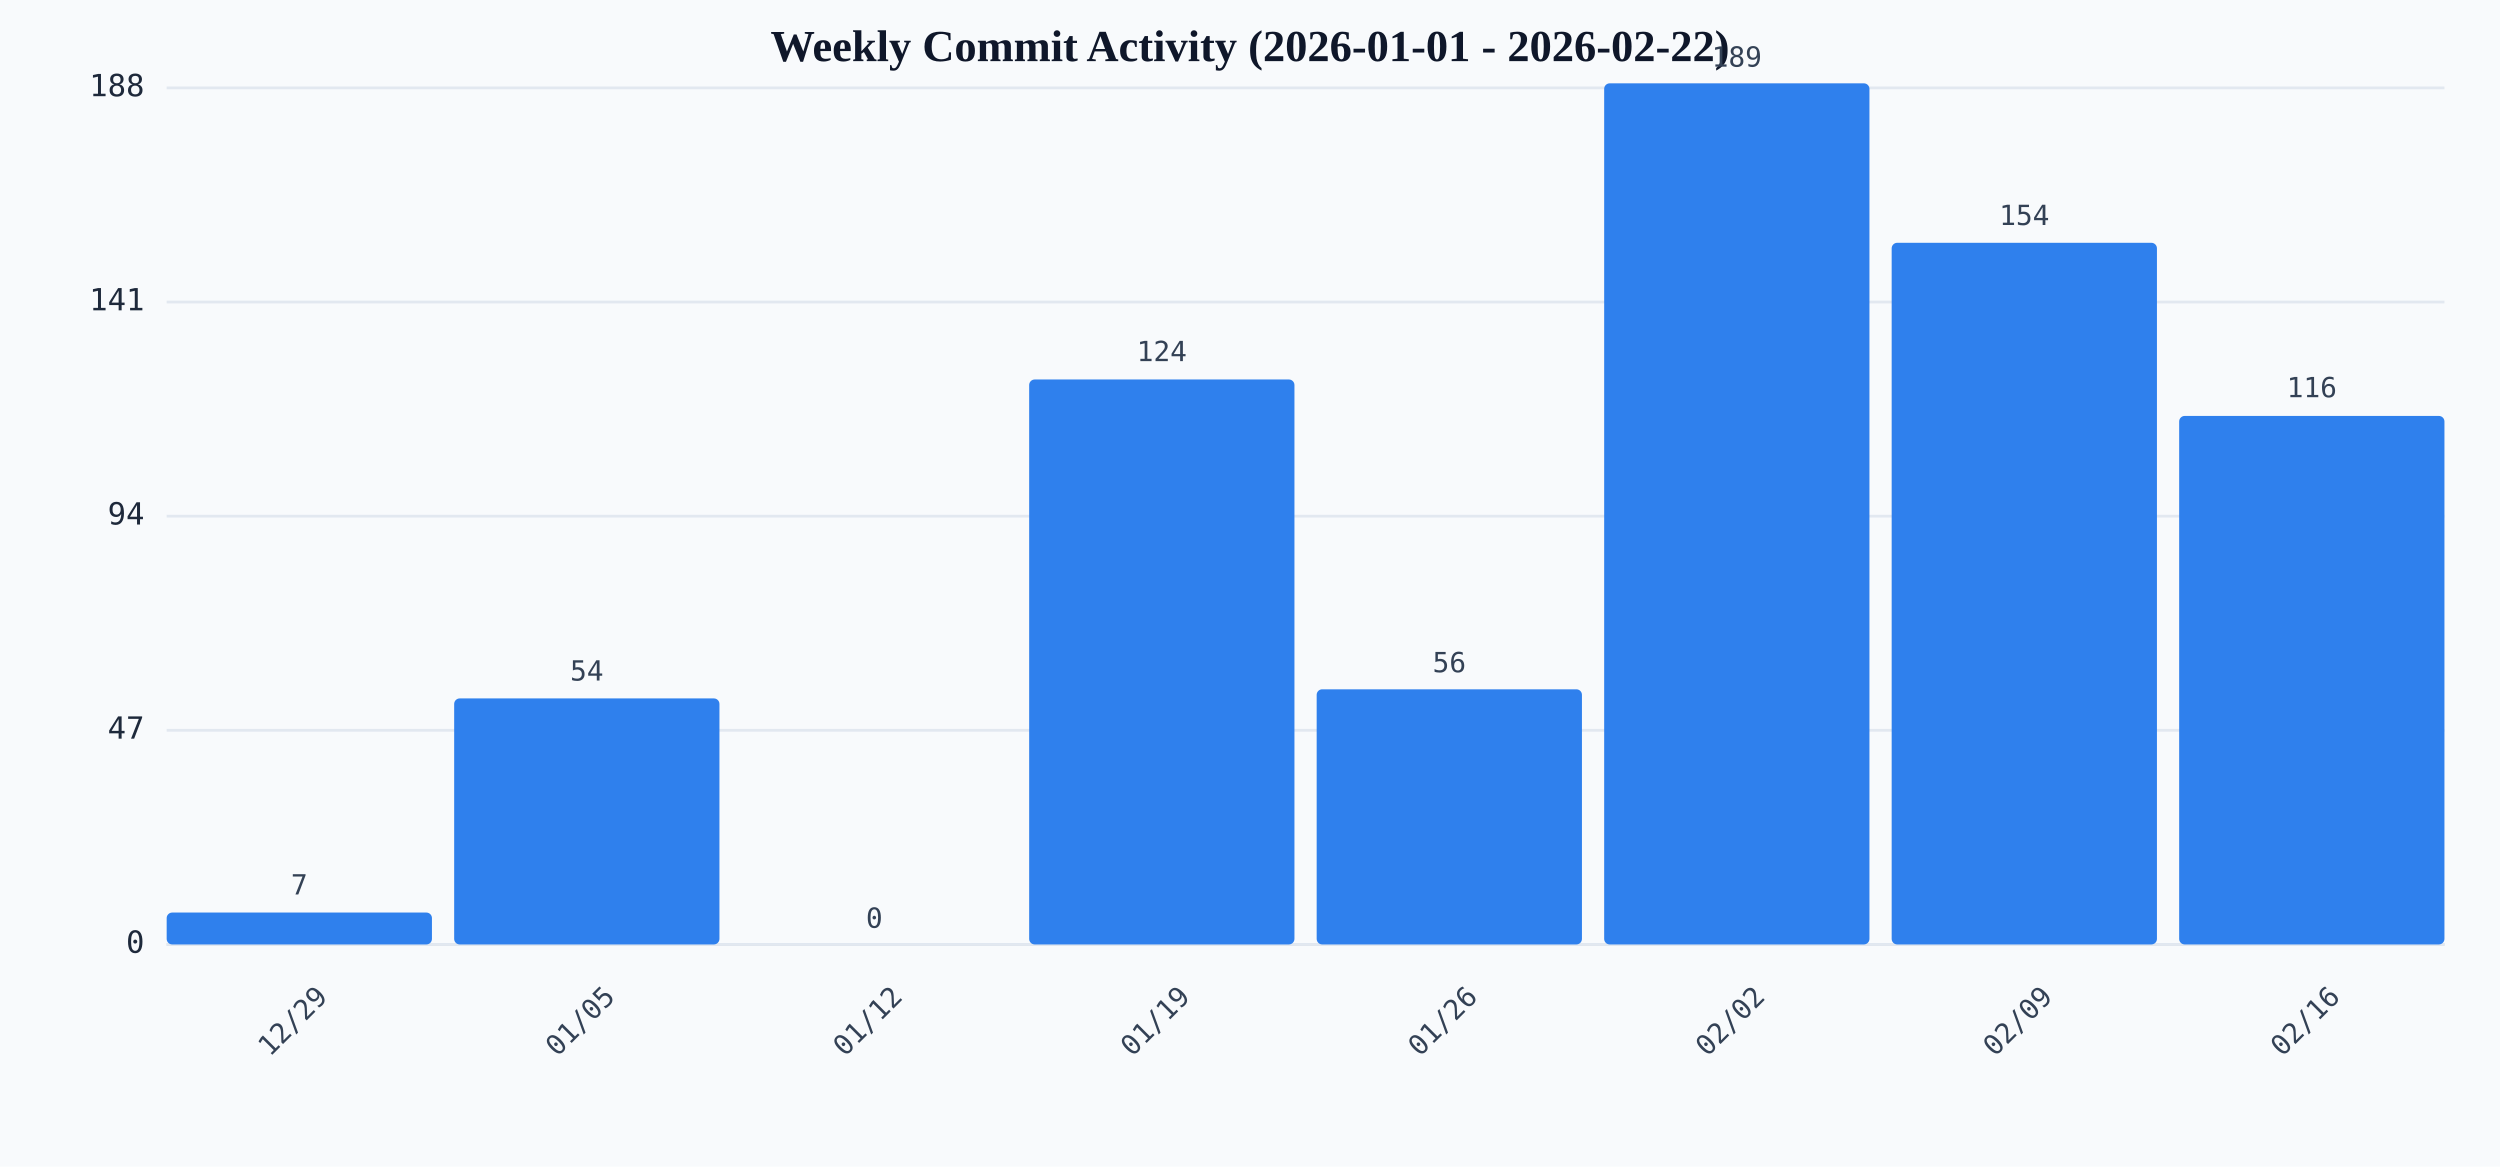
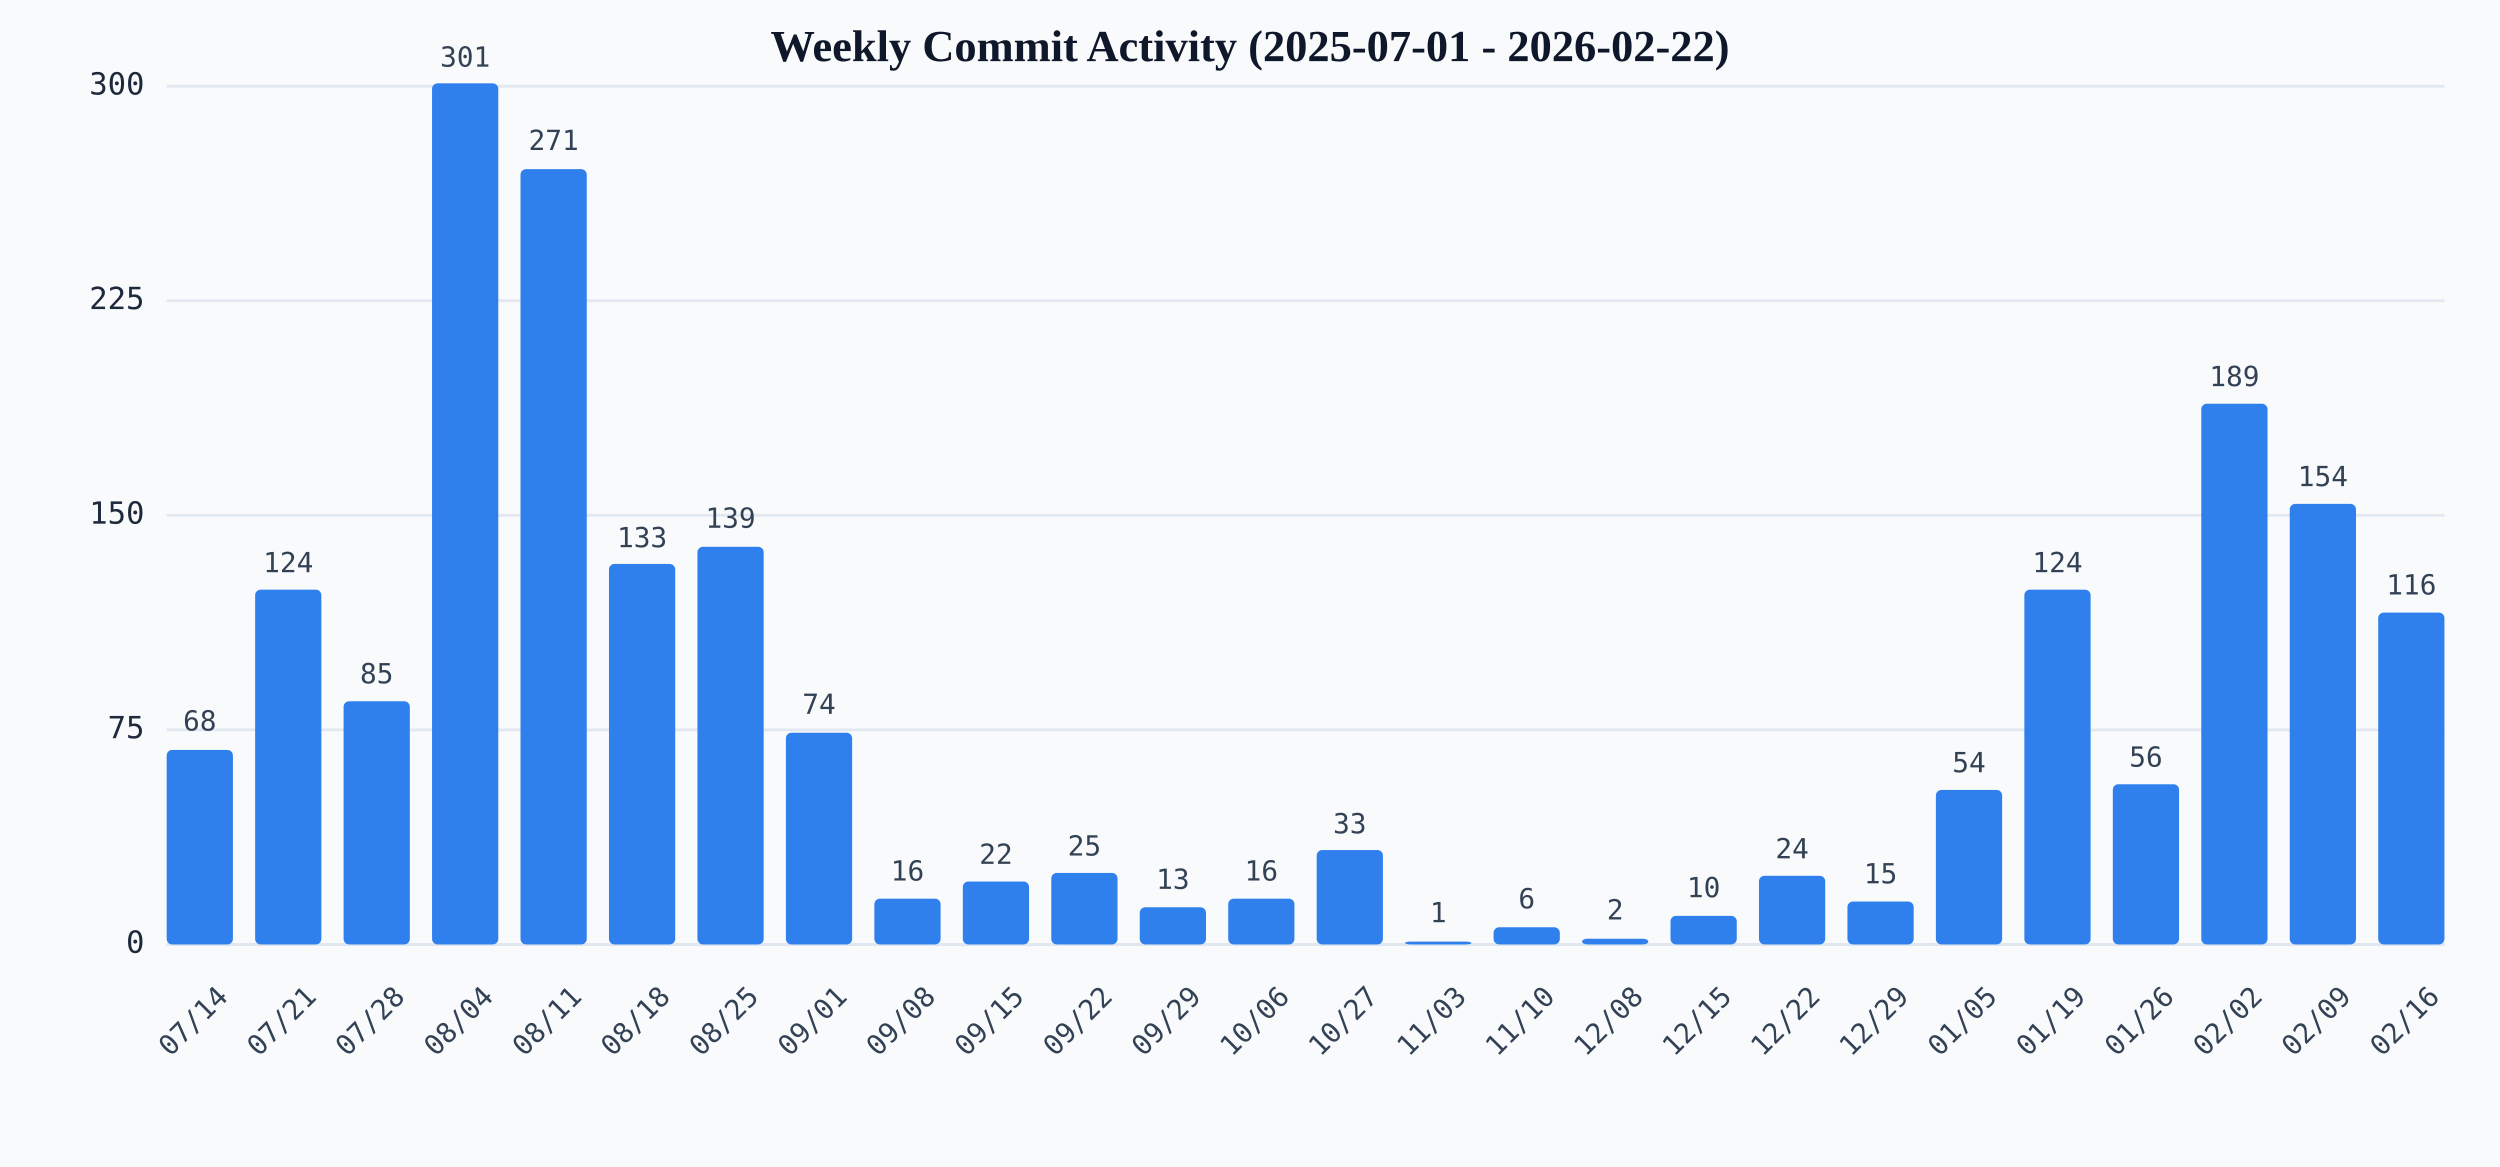
<svg xmlns="http://www.w3.org/2000/svg" viewBox="0 0 900 420">
  <rect x="0" y="0" width="900" height="420" fill="#f8fafc" />
-   <text x="450" y="22" text-anchor="middle" font-size="16" font-weight="600" fill="#0f172a">Weekly Commit Activity (2026-01-01 - 2026-02-22)</text>
+   <text x="450" y="22" text-anchor="middle" font-size="16" font-weight="600" fill="#0f172a">Weekly Commit Activity (2025-07-01 - 2026-02-22)</text>
  <line x1="60" y1="340" x2="880" y2="340" stroke="#cbd5e1" stroke-width="1" />
  <g font-family="monospace" font-size="11" fill="#1e293b">
    <line x1="60" y1="340.0" x2="880" y2="340.0" stroke="#e2e8f0" stroke-width="1" />
    <text x="52" y="343.0" text-anchor="end">0</text>
-     <line x1="60" y1="262.91" x2="880" y2="262.91" stroke="#e2e8f0" stroke-width="1" />
-     <text x="52" y="265.91" text-anchor="end">47</text>
-     <line x1="60" y1="185.82" x2="880" y2="185.82" stroke="#e2e8f0" stroke-width="1" />
-     <text x="52" y="188.82" text-anchor="end">94</text>
-     <line x1="60" y1="108.73" x2="880" y2="108.73" stroke="#e2e8f0" stroke-width="1" />
-     <text x="52" y="111.73" text-anchor="end">141</text>
-     <line x1="60" y1="31.64" x2="880" y2="31.64" stroke="#e2e8f0" stroke-width="1" />
-     <text x="52" y="34.64" text-anchor="end">188</text>
+     <line x1="60" y1="262.757" x2="880" y2="262.757" stroke="#e2e8f0" stroke-width="1" />
+     <text x="52" y="265.757" text-anchor="end">75</text>
+     <line x1="60" y1="185.515" x2="880" y2="185.515" stroke="#e2e8f0" stroke-width="1" />
+     <text x="52" y="188.515" text-anchor="end">150</text>
+     <line x1="60" y1="108.272" x2="880" y2="108.272" stroke="#e2e8f0" stroke-width="1" />
+     <text x="52" y="111.272" text-anchor="end">225</text>
+     <line x1="60" y1="31.03" x2="880" y2="31.03" stroke="#e2e8f0" stroke-width="1" />
+     <text x="52" y="34.03" text-anchor="end">300</text>
  </g>
  <g font-family="monospace">
-     <rect x="60.0" y="328.519" width="95.5" height="11.481" fill="#2f80ed" rx="2" />
-     <text x="107.75" y="370" transform="rotate(-45 107.75,370)" text-anchor="middle" font-size="10" fill="#334155">12/29</text>
-     <text x="107.75" y="322" text-anchor="middle" font-size="10" fill="#334155">7</text>
-     <rect x="163.5" y="251.429" width="95.5" height="88.571" fill="#2f80ed" rx="2" />
-     <text x="211.25" y="370" transform="rotate(-45 211.25,370)" text-anchor="middle" font-size="10" fill="#334155">01/05</text>
-     <text x="211.25" y="245" text-anchor="middle" font-size="10" fill="#334155">54</text>
-     <rect x="267.0" y="340.0" width="95.5" height="0.0" fill="#2f80ed" rx="2" />
-     <text x="314.75" y="370" transform="rotate(-45 314.75,370)" text-anchor="middle" font-size="10" fill="#334155">01/12</text>
-     <text x="314.75" y="334" text-anchor="middle" font-size="10" fill="#334155">0</text>
-     <rect x="370.5" y="136.614" width="95.5" height="203.386" fill="#2f80ed" rx="2" />
-     <text x="418.25" y="370" transform="rotate(-45 418.25,370)" text-anchor="middle" font-size="10" fill="#334155">01/19</text>
-     <text x="418.25" y="130" text-anchor="middle" font-size="10" fill="#334155">124</text>
-     <rect x="474.0" y="248.148" width="95.5" height="91.852" fill="#2f80ed" rx="2" />
-     <text x="521.75" y="370" transform="rotate(-45 521.75,370)" text-anchor="middle" font-size="10" fill="#334155">01/26</text>
-     <text x="521.75" y="242" text-anchor="middle" font-size="10" fill="#334155">56</text>
-     <rect x="577.5" y="30.0" width="95.5" height="310.0" fill="#2f80ed" rx="2" />
-     <text x="625.25" y="370" transform="rotate(-45 625.25,370)" text-anchor="middle" font-size="10" fill="#334155">02/02</text>
-     <text x="625.25" y="24" text-anchor="middle" font-size="10" fill="#334155">189</text>
-     <rect x="681.0" y="87.407" width="95.5" height="252.593" fill="#2f80ed" rx="2" />
-     <text x="728.75" y="370" transform="rotate(-45 728.75,370)" text-anchor="middle" font-size="10" fill="#334155">02/09</text>
-     <text x="728.75" y="81" text-anchor="middle" font-size="10" fill="#334155">154</text>
-     <rect x="784.5" y="149.735" width="95.5" height="190.265" fill="#2f80ed" rx="2" />
-     <text x="832.25" y="370" transform="rotate(-45 832.25,370)" text-anchor="middle" font-size="10" fill="#334155">02/16</text>
-     <text x="832.25" y="143" text-anchor="middle" font-size="10" fill="#334155">116</text>
+     <rect x="60.0" y="269.967" width="23.846" height="70.033" fill="#2f80ed" rx="2" />
+     <text x="71.923" y="370" transform="rotate(-45 71.92308,370)" text-anchor="middle" font-size="10" fill="#334155">07/14</text>
+     <text x="71.923" y="263" text-anchor="middle" font-size="10" fill="#334155">68</text>
+     <rect x="91.846" y="212.292" width="23.846" height="127.708" fill="#2f80ed" rx="2" />
+     <text x="103.769" y="370" transform="rotate(-45 103.7692,370)" text-anchor="middle" font-size="10" fill="#334155">07/21</text>
+     <text x="103.769" y="206" text-anchor="middle" font-size="10" fill="#334155">124</text>
+     <rect x="123.692" y="252.458" width="23.846" height="87.542" fill="#2f80ed" rx="2" />
+     <text x="135.615" y="370" transform="rotate(-45 135.6154,370)" text-anchor="middle" font-size="10" fill="#334155">07/28</text>
+     <text x="135.615" y="246" text-anchor="middle" font-size="10" fill="#334155">85</text>
+     <rect x="155.538" y="30.0" width="23.846" height="310.0" fill="#2f80ed" rx="2" />
+     <text x="167.462" y="370" transform="rotate(-45 167.4615,370)" text-anchor="middle" font-size="10" fill="#334155">08/04</text>
+     <text x="167.462" y="24" text-anchor="middle" font-size="10" fill="#334155">301</text>
+     <rect x="187.385" y="60.897" width="23.846" height="279.103" fill="#2f80ed" rx="2" />
+     <text x="199.308" y="370" transform="rotate(-45 199.3077,370)" text-anchor="middle" font-size="10" fill="#334155">08/11</text>
+     <text x="199.308" y="54" text-anchor="middle" font-size="10" fill="#334155">271</text>
+     <rect x="219.231" y="203.023" width="23.846" height="136.977" fill="#2f80ed" rx="2" />
+     <text x="231.154" y="370" transform="rotate(-45 231.1538,370)" text-anchor="middle" font-size="10" fill="#334155">08/18</text>
+     <text x="231.154" y="197" text-anchor="middle" font-size="10" fill="#334155">133</text>
+     <rect x="251.077" y="196.844" width="23.846" height="143.156" fill="#2f80ed" rx="2" />
+     <text x="263.0" y="370" transform="rotate(-45 263.0,370)" text-anchor="middle" font-size="10" fill="#334155">08/25</text>
+     <text x="263.0" y="190" text-anchor="middle" font-size="10" fill="#334155">139</text>
+     <rect x="282.923" y="263.787" width="23.846" height="76.213" fill="#2f80ed" rx="2" />
+     <text x="294.846" y="370" transform="rotate(-45 294.8462,370)" text-anchor="middle" font-size="10" fill="#334155">09/01</text>
+     <text x="294.846" y="257" text-anchor="middle" font-size="10" fill="#334155">74</text>
+     <rect x="314.769" y="323.522" width="23.846" height="16.478" fill="#2f80ed" rx="2" />
+     <text x="326.692" y="370" transform="rotate(-45 326.6923,370)" text-anchor="middle" font-size="10" fill="#334155">09/08</text>
+     <text x="326.692" y="317" text-anchor="middle" font-size="10" fill="#334155">16</text>
+     <rect x="346.615" y="317.342" width="23.846" height="22.658" fill="#2f80ed" rx="2" />
+     <text x="358.538" y="370" transform="rotate(-45 358.5385,370)" text-anchor="middle" font-size="10" fill="#334155">09/15</text>
+     <text x="358.538" y="311" text-anchor="middle" font-size="10" fill="#334155">22</text>
+     <rect x="378.462" y="314.252" width="23.846" height="25.748" fill="#2f80ed" rx="2" />
+     <text x="390.385" y="370" transform="rotate(-45 390.3846,370)" text-anchor="middle" font-size="10" fill="#334155">09/22</text>
+     <text x="390.385" y="308" text-anchor="middle" font-size="10" fill="#334155">25</text>
+     <rect x="410.308" y="326.611" width="23.846" height="13.389" fill="#2f80ed" rx="2" />
+     <text x="422.231" y="370" transform="rotate(-45 422.2308,370)" text-anchor="middle" font-size="10" fill="#334155">09/29</text>
+     <text x="422.231" y="320" text-anchor="middle" font-size="10" fill="#334155">13</text>
+     <rect x="442.154" y="323.522" width="23.846" height="16.478" fill="#2f80ed" rx="2" />
+     <text x="454.077" y="370" transform="rotate(-45 454.0769,370)" text-anchor="middle" font-size="10" fill="#334155">10/06</text>
+     <text x="454.077" y="317" text-anchor="middle" font-size="10" fill="#334155">16</text>
+     <rect x="474.0" y="306.013" width="23.846" height="33.987" fill="#2f80ed" rx="2" />
+     <text x="485.923" y="370" transform="rotate(-45 485.9231,370)" text-anchor="middle" font-size="10" fill="#334155">10/27</text>
+     <text x="485.923" y="300" text-anchor="middle" font-size="10" fill="#334155">33</text>
+     <rect x="505.846" y="338.97" width="23.846" height="1.03" fill="#2f80ed" rx="2" />
+     <text x="517.769" y="370" transform="rotate(-45 517.7692,370)" text-anchor="middle" font-size="10" fill="#334155">11/03</text>
+     <text x="517.769" y="332" text-anchor="middle" font-size="10" fill="#334155">1</text>
+     <rect x="537.692" y="333.821" width="23.846" height="6.179" fill="#2f80ed" rx="2" />
+     <text x="549.615" y="370" transform="rotate(-45 549.6154,370)" text-anchor="middle" font-size="10" fill="#334155">11/10</text>
+     <text x="549.615" y="327" text-anchor="middle" font-size="10" fill="#334155">6</text>
+     <rect x="569.538" y="337.94" width="23.846" height="2.06" fill="#2f80ed" rx="2" />
+     <text x="581.462" y="370" transform="rotate(-45 581.4615,370)" text-anchor="middle" font-size="10" fill="#334155">12/08</text>
+     <text x="581.462" y="331" text-anchor="middle" font-size="10" fill="#334155">2</text>
+     <rect x="601.385" y="329.701" width="23.846" height="10.299" fill="#2f80ed" rx="2" />
+     <text x="613.308" y="370" transform="rotate(-45 613.3077,370)" text-anchor="middle" font-size="10" fill="#334155">12/15</text>
+     <text x="613.308" y="323" text-anchor="middle" font-size="10" fill="#334155">10</text>
+     <rect x="633.231" y="315.282" width="23.846" height="24.718" fill="#2f80ed" rx="2" />
+     <text x="645.154" y="370" transform="rotate(-45 645.1538,370)" text-anchor="middle" font-size="10" fill="#334155">12/22</text>
+     <text x="645.154" y="309" text-anchor="middle" font-size="10" fill="#334155">24</text>
+     <rect x="665.077" y="324.551" width="23.846" height="15.449" fill="#2f80ed" rx="2" />
+     <text x="677.0" y="370" transform="rotate(-45 677.0,370)" text-anchor="middle" font-size="10" fill="#334155">12/29</text>
+     <text x="677.0" y="318" text-anchor="middle" font-size="10" fill="#334155">15</text>
+     <rect x="696.923" y="284.385" width="23.846" height="55.615" fill="#2f80ed" rx="2" />
+     <text x="708.846" y="370" transform="rotate(-45 708.8462,370)" text-anchor="middle" font-size="10" fill="#334155">01/05</text>
+     <text x="708.846" y="278" text-anchor="middle" font-size="10" fill="#334155">54</text>
+     <rect x="728.769" y="212.292" width="23.846" height="127.708" fill="#2f80ed" rx="2" />
+     <text x="740.692" y="370" transform="rotate(-45 740.6923,370)" text-anchor="middle" font-size="10" fill="#334155">01/19</text>
+     <text x="740.692" y="206" text-anchor="middle" font-size="10" fill="#334155">124</text>
+     <rect x="760.615" y="282.326" width="23.846" height="57.674" fill="#2f80ed" rx="2" />
+     <text x="772.538" y="370" transform="rotate(-45 772.5385,370)" text-anchor="middle" font-size="10" fill="#334155">01/26</text>
+     <text x="772.538" y="276" text-anchor="middle" font-size="10" fill="#334155">56</text>
+     <rect x="792.462" y="145.349" width="23.846" height="194.651" fill="#2f80ed" rx="2" />
+     <text x="804.385" y="370" transform="rotate(-45 804.3846,370)" text-anchor="middle" font-size="10" fill="#334155">02/02</text>
+     <text x="804.385" y="139" text-anchor="middle" font-size="10" fill="#334155">189</text>
+     <rect x="824.308" y="181.395" width="23.846" height="158.605" fill="#2f80ed" rx="2" />
+     <text x="836.231" y="370" transform="rotate(-45 836.2308,370)" text-anchor="middle" font-size="10" fill="#334155">02/09</text>
+     <text x="836.231" y="175" text-anchor="middle" font-size="10" fill="#334155">154</text>
+     <rect x="856.154" y="220.532" width="23.846" height="119.468" fill="#2f80ed" rx="2" />
+     <text x="868.077" y="370" transform="rotate(-45 868.0769,370)" text-anchor="middle" font-size="10" fill="#334155">02/16</text>
+     <text x="868.077" y="214" text-anchor="middle" font-size="10" fill="#334155">116</text>
  </g>
</svg>
